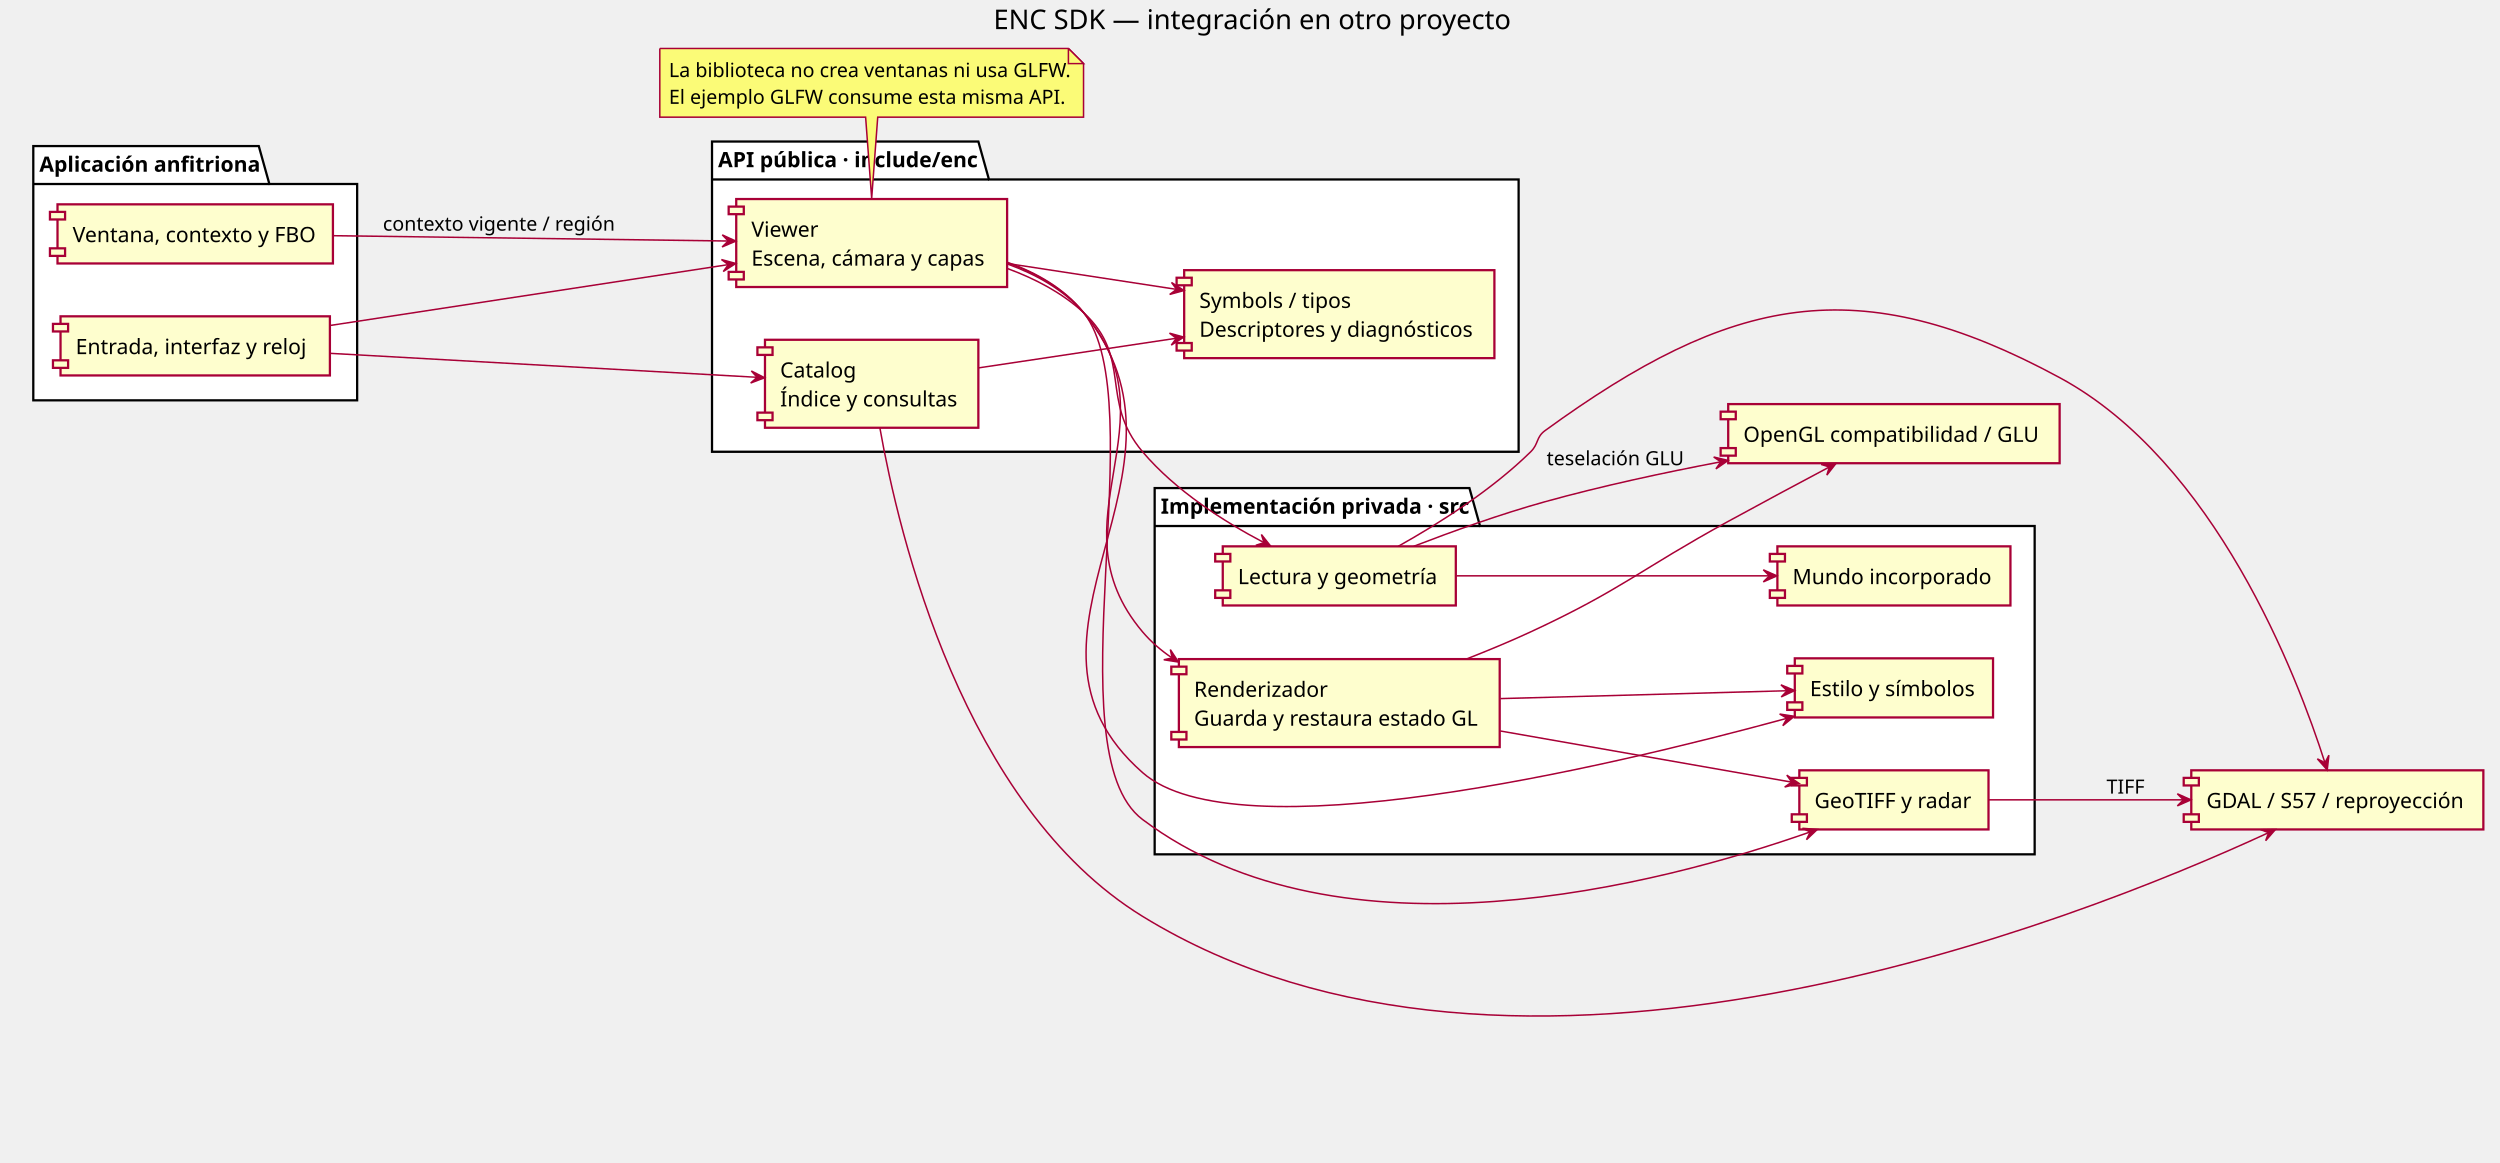
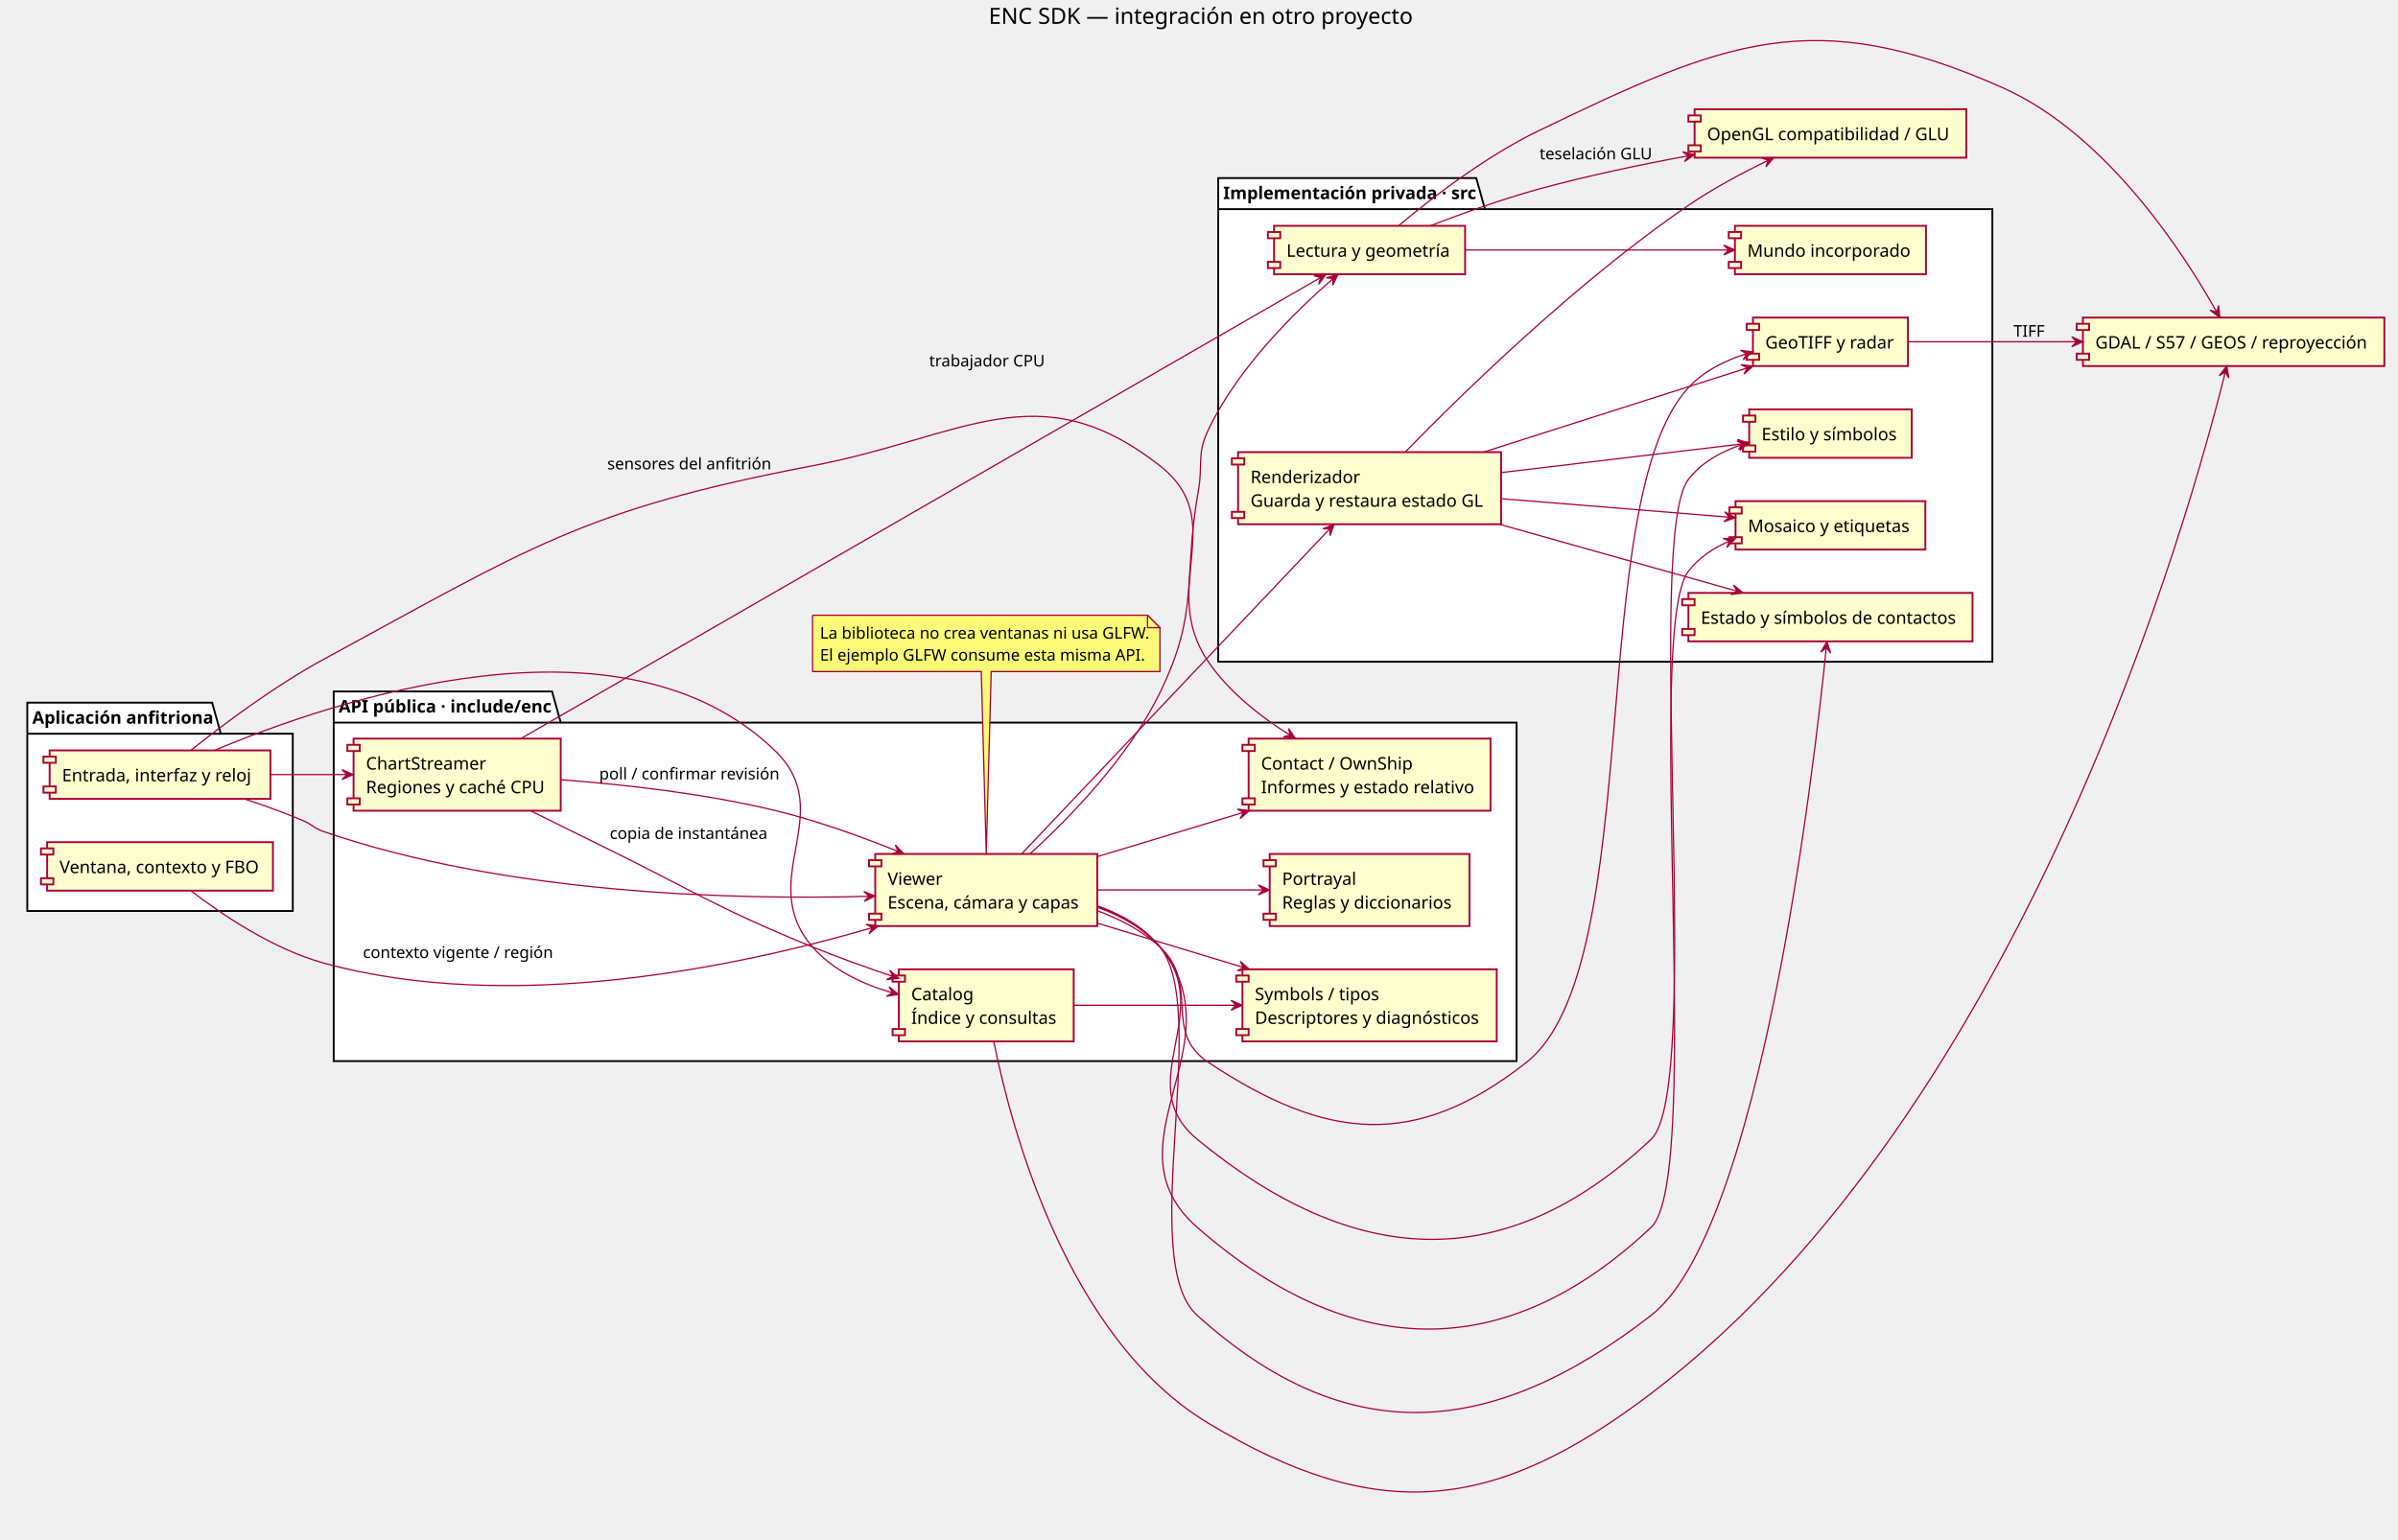
- <svg xmlns="http://www.w3.org/2000/svg" contentScriptType="application/ecmascript" contentStyleType="text/css" height="768px" preserveAspectRatio="none" style="width:1652px;height:768px;" version="1.1" viewBox="0 0 1652 768" width="1652px" zoomAndPan="magnify">
+ <svg xmlns="http://www.w3.org/2000/svg" contentScriptType="application/ecmascript" contentStyleType="text/css" height="1241px" preserveAspectRatio="none" style="width:1933px;height:1241px;" version="1.1" viewBox="0 0 1933 1241" width="1933px" zoomAndPan="magnify">
  <defs />
  <g>
-     <text fill="#000000" font-family="sans-serif" font-size="18" lengthAdjust="spacingAndGlyphs" textLength="346" x="656.5" y="19.242">ENC SDK — integración en otro proyecto</text>
-     <polygon fill="#FFFFFF" points="22,96.526,171,96.526,178,121.594,236,121.594,236,264.526,22,264.526,22,96.526" style="stroke: #000000; stroke-width: 1.5;" />
-     <line style="stroke: #000000; stroke-width: 1.5;" x1="22" x2="178" y1="121.594" y2="121.594" />
-     <text fill="#000000" font-family="sans-serif" font-size="14" font-weight="bold" lengthAdjust="spacingAndGlyphs" textLength="143" x="26" y="113.492">Aplicación anfitriona</text>
-     <polygon fill="#FFFFFF" points="470.5,93.526,646.5,93.526,653.5,118.594,1003.5,118.594,1003.5,298.526,470.5,298.526,470.5,93.526" style="stroke: #000000; stroke-width: 1.5;" />
-     <line style="stroke: #000000; stroke-width: 1.5;" x1="470.5" x2="653.5" y1="118.594" y2="118.594" />
-     <text fill="#000000" font-family="sans-serif" font-size="14" font-weight="bold" lengthAdjust="spacingAndGlyphs" textLength="170" x="474.5" y="110.492">API pública · include/enc</text>
-     <polygon fill="#FFFFFF" points="763,322.526,971,322.526,978,347.594,1344.5,347.594,1344.5,564.526,763,564.526,763,322.526" style="stroke: #000000; stroke-width: 1.5;" />
-     <line style="stroke: #000000; stroke-width: 1.5;" x1="763" x2="978" y1="347.594" y2="347.594" />
-     <text fill="#000000" font-family="sans-serif" font-size="14" font-weight="bold" lengthAdjust="spacingAndGlyphs" textLength="202" x="767" y="339.492">Implementación privada · src</text>
-     <rect fill="#FEFECE" height="39.068" style="stroke: #A80036; stroke-width: 1.5;" width="182" x="38" y="135.026" />
-     <rect fill="#FEFECE" height="5" style="stroke: #A80036; stroke-width: 1.5;" width="10" x="33" y="140.026" />
-     <rect fill="#FEFECE" height="5" style="stroke: #A80036; stroke-width: 1.5;" width="10" x="33" y="164.094" />
-     <text fill="#000000" font-family="sans-serif" font-size="14" lengthAdjust="spacingAndGlyphs" textLength="162" x="48" y="159.992">Ventana, contexto y FBO</text>
-     <rect fill="#FEFECE" height="39.068" style="stroke: #A80036; stroke-width: 1.5;" width="178" x="40" y="209.026" />
-     <rect fill="#FEFECE" height="5" style="stroke: #A80036; stroke-width: 1.5;" width="10" x="35" y="214.026" />
-     <rect fill="#FEFECE" height="5" style="stroke: #A80036; stroke-width: 1.5;" width="10" x="35" y="238.094" />
-     <text fill="#000000" font-family="sans-serif" font-size="14" lengthAdjust="spacingAndGlyphs" textLength="158" x="50" y="233.992">Entrada, interfaz y reloj</text>
-     <rect fill="#FEFECE" height="58.136" style="stroke: #A80036; stroke-width: 1.5;" width="141" x="505.5" y="224.526" />
-     <rect fill="#FEFECE" height="5" style="stroke: #A80036; stroke-width: 1.5;" width="10" x="500.5" y="229.526" />
-     <rect fill="#FEFECE" height="5" style="stroke: #A80036; stroke-width: 1.5;" width="10" x="500.5" y="272.662" />
-     <text fill="#000000" font-family="sans-serif" font-size="14" lengthAdjust="spacingAndGlyphs" textLength="51" x="515.5" y="249.492">Catalog</text>
-     <text fill="#000000" font-family="sans-serif" font-size="14" lengthAdjust="spacingAndGlyphs" textLength="121" x="515.5" y="268.56">Índice y consultas</text>
-     <rect fill="#FEFECE" height="58.136" style="stroke: #A80036; stroke-width: 1.5;" width="179" x="486.5" y="131.526" />
-     <rect fill="#FEFECE" height="5" style="stroke: #A80036; stroke-width: 1.5;" width="10" x="481.5" y="136.526" />
-     <rect fill="#FEFECE" height="5" style="stroke: #A80036; stroke-width: 1.5;" width="10" x="481.5" y="179.662" />
-     <text fill="#000000" font-family="sans-serif" font-size="14" lengthAdjust="spacingAndGlyphs" textLength="45" x="496.5" y="156.492">Viewer</text>
-     <text fill="#000000" font-family="sans-serif" font-size="14" lengthAdjust="spacingAndGlyphs" textLength="159" x="496.5" y="175.56">Escena, cámara y capas</text>
-     <rect fill="#FEFECE" height="58.136" style="stroke: #A80036; stroke-width: 1.5;" width="205" x="782.5" y="178.526" />
-     <rect fill="#FEFECE" height="5" style="stroke: #A80036; stroke-width: 1.5;" width="10" x="777.5" y="183.526" />
-     <rect fill="#FEFECE" height="5" style="stroke: #A80036; stroke-width: 1.5;" width="10" x="777.5" y="226.662" />
-     <text fill="#000000" font-family="sans-serif" font-size="14" lengthAdjust="spacingAndGlyphs" textLength="102" x="792.5" y="203.492">Symbols / tipos</text>
-     <text fill="#000000" font-family="sans-serif" font-size="14" lengthAdjust="spacingAndGlyphs" textLength="185" x="792.5" y="222.56">Descriptores y diagnósticos</text>
-     <rect fill="#FEFECE" height="39.068" style="stroke: #A80036; stroke-width: 1.5;" width="154" x="808" y="361.026" />
-     <rect fill="#FEFECE" height="5" style="stroke: #A80036; stroke-width: 1.5;" width="10" x="803" y="366.026" />
-     <rect fill="#FEFECE" height="5" style="stroke: #A80036; stroke-width: 1.5;" width="10" x="803" y="390.094" />
-     <text fill="#000000" font-family="sans-serif" font-size="14" lengthAdjust="spacingAndGlyphs" textLength="134" x="818" y="385.992">Lectura y geometría</text>
-     <rect fill="#FEFECE" height="39.068" style="stroke: #A80036; stroke-width: 1.5;" width="131" x="1186" y="435.026" />
-     <rect fill="#FEFECE" height="5" style="stroke: #A80036; stroke-width: 1.5;" width="10" x="1181" y="440.026" />
-     <rect fill="#FEFECE" height="5" style="stroke: #A80036; stroke-width: 1.5;" width="10" x="1181" y="464.094" />
-     <text fill="#000000" font-family="sans-serif" font-size="14" lengthAdjust="spacingAndGlyphs" textLength="111" x="1196" y="459.992">Estilo y símbolos</text>
-     <rect fill="#FEFECE" height="39.068" style="stroke: #A80036; stroke-width: 1.5;" width="125" x="1189" y="509.026" />
-     <rect fill="#FEFECE" height="5" style="stroke: #A80036; stroke-width: 1.5;" width="10" x="1184" y="514.026" />
-     <rect fill="#FEFECE" height="5" style="stroke: #A80036; stroke-width: 1.5;" width="10" x="1184" y="538.094" />
-     <text fill="#000000" font-family="sans-serif" font-size="14" lengthAdjust="spacingAndGlyphs" textLength="105" x="1199" y="533.992">GeoTIFF y radar</text>
-     <rect fill="#FEFECE" height="58.136" style="stroke: #A80036; stroke-width: 1.5;" width="212" x="779" y="435.526" />
-     <rect fill="#FEFECE" height="5" style="stroke: #A80036; stroke-width: 1.5;" width="10" x="774" y="440.526" />
-     <rect fill="#FEFECE" height="5" style="stroke: #A80036; stroke-width: 1.5;" width="10" x="774" y="483.662" />
-     <text fill="#000000" font-family="sans-serif" font-size="14" lengthAdjust="spacingAndGlyphs" textLength="91" x="789" y="460.492">Renderizador</text>
-     <text fill="#000000" font-family="sans-serif" font-size="14" lengthAdjust="spacingAndGlyphs" textLength="192" x="789" y="479.56">Guarda y restaura estado GL</text>
-     <rect fill="#FEFECE" height="39.068" style="stroke: #A80036; stroke-width: 1.5;" width="154" x="1174.5" y="361.026" />
-     <rect fill="#FEFECE" height="5" style="stroke: #A80036; stroke-width: 1.5;" width="10" x="1169.5" y="366.026" />
-     <rect fill="#FEFECE" height="5" style="stroke: #A80036; stroke-width: 1.5;" width="10" x="1169.5" y="390.094" />
-     <text fill="#000000" font-family="sans-serif" font-size="14" lengthAdjust="spacingAndGlyphs" textLength="134" x="1184.5" y="385.992">Mundo incorporado</text>
-     <rect fill="#FEFECE" height="39.068" style="stroke: #A80036; stroke-width: 1.5;" width="193" x="1448" y="509.026" />
-     <rect fill="#FEFECE" height="5" style="stroke: #A80036; stroke-width: 1.5;" width="10" x="1443" y="514.026" />
-     <rect fill="#FEFECE" height="5" style="stroke: #A80036; stroke-width: 1.5;" width="10" x="1443" y="538.094" />
-     <text fill="#000000" font-family="sans-serif" font-size="14" lengthAdjust="spacingAndGlyphs" textLength="173" x="1458" y="533.992">GDAL / S57 / reproyección</text>
-     <rect fill="#FEFECE" height="39.068" style="stroke: #A80036; stroke-width: 1.5;" width="219" x="1142" y="267.026" />
-     <rect fill="#FEFECE" height="5" style="stroke: #A80036; stroke-width: 1.5;" width="10" x="1137" y="272.026" />
-     <rect fill="#FEFECE" height="5" style="stroke: #A80036; stroke-width: 1.5;" width="10" x="1137" y="296.094" />
-     <text fill="#000000" font-family="sans-serif" font-size="14" lengthAdjust="spacingAndGlyphs" textLength="199" x="1152" y="291.992">OpenGL compatibilidad / GLU</text>
-     <path d="M436,32.026 L436,77.438 A0,0 0 0 0 436,77.438 L572,77.438 L576,131.126 L580,77.438 L716,77.438 A0,0 0 0 0 716,77.438 L716,42.026 L706,32.026 L436,32.026 A0,0 0 0 0 436,32.026 " fill="#FBFB77" style="stroke: #A80036; stroke-width: 1.0;" />
-     <path d="M706,32.026 L706,42.026 L716,42.026 L706,32.026 " fill="#FBFB77" style="stroke: #A80036; stroke-width: 1.0;" />
-     <text fill="#000000" font-family="sans-serif" font-size="13" lengthAdjust="spacingAndGlyphs" textLength="259" x="442" y="50.923">La biblioteca no crea ventanas ni usa GLFW.</text>
-     <text fill="#000000" font-family="sans-serif" font-size="13" lengthAdjust="spacingAndGlyphs" textLength="254" x="442" y="68.629">El ejemplo GLFW consume esta misma API.</text>
-     <path d="M218.18,233.486 C300.62,238.116 422.37,244.956 500.19,249.326 " fill="none" id="ui-&gt;catalog" style="stroke: #A80036; stroke-width: 1.0;" />
-     <polygon fill="#A80036" points="505.25,249.606,496.48,245.124,500.257,249.335,496.046,253.112,505.25,249.606" style="stroke: #A80036; stroke-width: 1.0;" />
-     <path d="M218.18,215.056 C294.18,203.436 403.57,186.726 481.17,174.866 " fill="none" id="ui-&gt;viewer" style="stroke: #A80036; stroke-width: 1.0;" />
-     <polygon fill="#A80036" points="486.23,174.096,476.728,171.505,481.288,174.853,477.939,179.412,486.23,174.096" style="stroke: #A80036; stroke-width: 1.0;" />
-     <path d="M220.05,155.746 C295.97,156.766 404.24,158.226 481.2,159.266 " fill="none" id="host-&gt;viewer" style="stroke: #A80036; stroke-width: 1.0;" />
-     <polygon fill="#A80036" points="486.22,159.326,477.278,155.198,481.221,159.254,477.164,163.197,486.22,159.326" style="stroke: #A80036; stroke-width: 1.0;" />
-     <text fill="#000000" font-family="sans-serif" font-size="13" lengthAdjust="spacingAndGlyphs" textLength="152" x="253" y="152.423">contexto vigente / región</text>
-     <path d="M665.8,174.126 C700.57,179.446 740.76,185.596 777.1,191.166 " fill="none" id="viewer-&gt;types" style="stroke: #A80036; stroke-width: 1.0;" />
-     <polygon fill="#A80036" points="782.43,191.976,774.139,186.659,777.488,191.219,772.928,194.567,782.43,191.976" style="stroke: #A80036; stroke-width: 1.0;" />
-     <path d="M646.66,243.086 C685.25,237.306 734.02,229.996 777.31,223.516 " fill="none" id="catalog-&gt;types" style="stroke: #A80036; stroke-width: 1.0;" />
-     <polygon fill="#A80036" points="782.29,222.766,772.795,220.148,777.346,223.509,773.984,228.059,782.29,222.766" style="stroke: #A80036; stroke-width: 1.0;" />
-     <path d="M581.41,282.656 C593.83,353.156 636.29,532.536 755,605.526 C1000.24,756.326 1371.56,609.056 1498.85,550.326 " fill="none" id="catalog-&gt;gdal" style="stroke: #A80036; stroke-width: 1.0;" />
-     <polygon fill="#A80036" points="1503.64,548.106,1493.792,548.263,1499.104,550.209,1497.158,555.521,1503.64,548.106" style="stroke: #A80036; stroke-width: 1.0;" />
-     <path d="M665.82,177.486 C684.01,184.186 701.89,193.516 716,206.526 C748.65,236.626 726.3,264.636 755,298.526 C776.73,324.176 808.54,344.516 835.13,358.526 " fill="none" id="viewer-&gt;data" style="stroke: #A80036; stroke-width: 1.0;" />
-     <polygon fill="#A80036" points="839.69,360.896,833.536,353.206,835.25,358.597,829.859,360.31,839.69,360.896" style="stroke: #A80036; stroke-width: 1.0;" />
-     <path d="M665.78,173.736 C684.87,180.586 703.15,190.936 716,206.526 C802.64,311.636 652.73,420.546 755,510.526 C816.7,564.816 1059.44,507.776 1180.74,474.676 " fill="none" id="viewer-&gt;symbols" style="stroke: #A80036; stroke-width: 1.0;" />
-     <polygon fill="#A80036" points="1185.71,473.316,1175.975,471.82,1180.886,474.629,1178.076,479.539,1185.71,473.316" style="stroke: #A80036; stroke-width: 1.0;" />
-     <path d="M665.75,173.346 C684.96,180.206 703.3,190.646 716,206.526 C762.82,265.046 695.07,496.526 755,541.526 C886.28,640.116 1097.08,584.536 1195.97,549.826 " fill="none" id="viewer-&gt;overlays" style="stroke: #A80036; stroke-width: 1.0;" />
-     <polygon fill="#A80036" points="1200.88,548.086,1191.061,547.323,1196.167,549.757,1193.734,554.863,1200.88,548.086" style="stroke: #A80036; stroke-width: 1.0;" />
-     <path d="M665.53,174.376 C684.52,181.216 702.8,191.386 716,206.526 C778.67,278.416 693.41,344.716 755,417.526 C760.55,424.086 767.08,429.726 774.23,434.576 " fill="none" id="viewer-&gt;renderer" style="stroke: #A80036; stroke-width: 1.0;" />
-     <polygon fill="#A80036" points="778.75,437.496,773.362,429.251,774.551,434.782,769.02,435.97,778.75,437.496" style="stroke: #A80036; stroke-width: 1.0;" />
-     <path d="M923.94,361.006 C950.41,346.196 985.51,324.066 1011.5,298.526 C1016.86,293.256 1014.92,288.946 1021,284.526 C1143.92,195.266 1227.38,177.266 1361,249.526 C1463.79,305.116 1517.96,446.566 1536.27,503.866 " fill="none" id="data-&gt;gdal" style="stroke: #A80036; stroke-width: 1.0;" />
-     <polygon fill="#A80036" points="1537.83,508.816,1538.938,499.03,1536.326,504.047,1531.309,501.435,1537.83,508.816" style="stroke: #A80036; stroke-width: 1.0;" />
-     <path d="M934.15,360.996 C959.66,351.176 991.69,339.666 1021,331.526 C1058.35,321.156 1099.75,312.256 1137,305.186 " fill="none" id="data-&gt;gl" style="stroke: #A80036; stroke-width: 1.0;" />
-     <polygon fill="#A80036" points="1141.99,304.246,1132.404,301.986,1137.077,305.174,1133.889,309.847,1141.99,304.246" style="stroke: #A80036; stroke-width: 1.0;" />
-     <text fill="#000000" font-family="sans-serif" font-size="13" lengthAdjust="spacingAndGlyphs" textLength="89" x="1022" y="307.423">teselación GLU</text>
-     <path d="M962.41,380.526 C1022.92,380.526 1107.25,380.526 1169.03,380.526 " fill="none" id="data-&gt;world" style="stroke: #A80036; stroke-width: 1.0;" />
-     <polygon fill="#A80036" points="1174.19,380.526,1165.19,376.526,1169.19,380.526,1165.19,384.526,1174.19,380.526" style="stroke: #A80036; stroke-width: 1.0;" />
-     <path d="M1314.21,528.526 C1351.49,528.526 1399.89,528.526 1442.61,528.526 " fill="none" id="overlays-&gt;gdal" style="stroke: #A80036; stroke-width: 1.0;" />
-     <polygon fill="#A80036" points="1447.79,528.526,1438.79,524.526,1442.79,528.526,1438.79,532.526,1447.79,528.526" style="stroke: #A80036; stroke-width: 1.0;" />
-     <text fill="#000000" font-family="sans-serif" font-size="13" lengthAdjust="spacingAndGlyphs" textLength="25" x="1392" y="524.423">TIFF</text>
-     <path d="M969.09,435.436 C983.39,429.856 997.99,423.786 1011.5,417.526 C1071.79,389.566 1083.69,376.416 1142,344.526 C1163.95,332.526 1188.53,319.356 1208.74,308.616 " fill="none" id="renderer-&gt;gl" style="stroke: #A80036; stroke-width: 1.0;" />
-     <polygon fill="#A80036" points="1213.25,306.216,1203.425,306.902,1208.833,308.56,1207.176,313.968,1213.25,306.216" style="stroke: #A80036; stroke-width: 1.0;" />
-     <path d="M991.43,461.636 C1052.33,459.966 1127.24,457.906 1180.82,456.436 " fill="none" id="renderer-&gt;symbols" style="stroke: #A80036; stroke-width: 1.0;" />
-     <polygon fill="#A80036" points="1185.93,456.296,1176.83,452.529,1180.932,456.424,1177.036,460.526,1185.93,456.296" style="stroke: #A80036; stroke-width: 1.0;" />
-     <path d="M991.43,483.036 C1053.45,493.926 1130,507.366 1183.75,516.806 " fill="none" id="renderer-&gt;overlays" style="stroke: #A80036; stroke-width: 1.0;" />
-     <polygon fill="#A80036" points="1188.88,517.706,1180.714,512.2,1183.956,516.835,1179.321,520.078,1188.88,517.706" style="stroke: #A80036; stroke-width: 1.0;" />
+     <text fill="#000000" font-family="sans-serif" font-size="18" lengthAdjust="spacingAndGlyphs" textLength="346" x="797" y="19.242">ENC SDK — integración en otro proyecto</text>
+     <polygon fill="#FFFFFF" points="22,566.576,171,566.576,178,591.644,236,591.644,236,734.576,22,734.576,22,566.576" style="stroke: #000000; stroke-width: 1.5;" />
+     <line style="stroke: #000000; stroke-width: 1.5;" x1="22" x2="178" y1="591.644" y2="591.644" />
+     <text fill="#000000" font-family="sans-serif" font-size="14" font-weight="bold" lengthAdjust="spacingAndGlyphs" textLength="143" x="26" y="583.542">Aplicación anfitriona</text>
+     <polygon fill="#FFFFFF" points="269,557.576,445,557.576,452,582.644,1222.5,582.644,1222.5,855.576,269,855.576,269,557.576" style="stroke: #000000; stroke-width: 1.5;" />
+     <line style="stroke: #000000; stroke-width: 1.5;" x1="269" x2="452" y1="582.644" y2="582.644" />
+     <text fill="#000000" font-family="sans-serif" font-size="14" font-weight="bold" lengthAdjust="spacingAndGlyphs" textLength="170" x="273" y="574.542">API pública · include/enc</text>
+     <polygon fill="#FFFFFF" points="982,143.576,1190,143.576,1197,168.644,1606,168.644,1606,533.576,982,533.576,982,143.576" style="stroke: #000000; stroke-width: 1.5;" />
+     <line style="stroke: #000000; stroke-width: 1.5;" x1="982" x2="1197" y1="168.644" y2="168.644" />
+     <text fill="#000000" font-family="sans-serif" font-size="14" font-weight="bold" lengthAdjust="spacingAndGlyphs" textLength="202" x="986" y="160.542">Implementación privada · src</text>
+     <rect fill="#FEFECE" height="39.068" style="stroke: #A80036; stroke-width: 1.5;" width="182" x="38" y="679.076" />
+     <rect fill="#FEFECE" height="5" style="stroke: #A80036; stroke-width: 1.5;" width="10" x="33" y="684.076" />
+     <rect fill="#FEFECE" height="5" style="stroke: #A80036; stroke-width: 1.5;" width="10" x="33" y="708.144" />
+     <text fill="#000000" font-family="sans-serif" font-size="14" lengthAdjust="spacingAndGlyphs" textLength="162" x="48" y="704.042">Ventana, contexto y FBO</text>
+     <rect fill="#FEFECE" height="39.068" style="stroke: #A80036; stroke-width: 1.5;" width="178" x="40" y="605.076" />
+     <rect fill="#FEFECE" height="5" style="stroke: #A80036; stroke-width: 1.5;" width="10" x="35" y="610.076" />
+     <rect fill="#FEFECE" height="5" style="stroke: #A80036; stroke-width: 1.5;" width="10" x="35" y="634.144" />
+     <text fill="#000000" font-family="sans-serif" font-size="14" lengthAdjust="spacingAndGlyphs" textLength="158" x="50" y="630.042">Entrada, interfaz y reloj</text>
+     <rect fill="#FEFECE" height="58.136" style="stroke: #A80036; stroke-width: 1.5;" width="141" x="724.5" y="781.576" />
+     <rect fill="#FEFECE" height="5" style="stroke: #A80036; stroke-width: 1.5;" width="10" x="719.5" y="786.576" />
+     <rect fill="#FEFECE" height="5" style="stroke: #A80036; stroke-width: 1.5;" width="10" x="719.5" y="829.712" />
+     <text fill="#000000" font-family="sans-serif" font-size="14" lengthAdjust="spacingAndGlyphs" textLength="51" x="734.5" y="806.542">Catalog</text>
+     <text fill="#000000" font-family="sans-serif" font-size="14" lengthAdjust="spacingAndGlyphs" textLength="121" x="734.5" y="825.61">Índice y consultas</text>
+     <rect fill="#FEFECE" height="58.136" style="stroke: #A80036; stroke-width: 1.5;" width="179" x="705.5" y="688.576" />
+     <rect fill="#FEFECE" height="5" style="stroke: #A80036; stroke-width: 1.5;" width="10" x="700.5" y="693.576" />
+     <rect fill="#FEFECE" height="5" style="stroke: #A80036; stroke-width: 1.5;" width="10" x="700.5" y="736.712" />
+     <text fill="#000000" font-family="sans-serif" font-size="14" lengthAdjust="spacingAndGlyphs" textLength="45" x="715.5" y="713.542">Viewer</text>
+     <text fill="#000000" font-family="sans-serif" font-size="14" lengthAdjust="spacingAndGlyphs" textLength="159" x="715.5" y="732.61">Escena, cámara y capas</text>
+     <rect fill="#FEFECE" height="58.136" style="stroke: #A80036; stroke-width: 1.5;" width="167" x="285" y="595.576" />
+     <rect fill="#FEFECE" height="5" style="stroke: #A80036; stroke-width: 1.5;" width="10" x="280" y="600.576" />
+     <rect fill="#FEFECE" height="5" style="stroke: #A80036; stroke-width: 1.5;" width="10" x="280" y="643.712" />
+     <text fill="#000000" font-family="sans-serif" font-size="14" lengthAdjust="spacingAndGlyphs" textLength="99" x="295" y="620.542">ChartStreamer</text>
+     <text fill="#000000" font-family="sans-serif" font-size="14" lengthAdjust="spacingAndGlyphs" textLength="147" x="295" y="639.61">Regiones y caché CPU</text>
+     <rect fill="#FEFECE" height="58.136" style="stroke: #A80036; stroke-width: 1.5;" width="195" x="1006.5" y="595.576" />
+     <rect fill="#FEFECE" height="5" style="stroke: #A80036; stroke-width: 1.5;" width="10" x="1001.5" y="600.576" />
+     <rect fill="#FEFECE" height="5" style="stroke: #A80036; stroke-width: 1.5;" width="10" x="1001.5" y="643.712" />
+     <text fill="#000000" font-family="sans-serif" font-size="14" lengthAdjust="spacingAndGlyphs" textLength="125" x="1016.5" y="620.542">Contact / OwnShip</text>
+     <text fill="#000000" font-family="sans-serif" font-size="14" lengthAdjust="spacingAndGlyphs" textLength="175" x="1016.5" y="639.61">Informes y estado relativo</text>
+     <rect fill="#FEFECE" height="58.136" style="stroke: #A80036; stroke-width: 1.5;" width="161" x="1023.5" y="688.576" />
+     <rect fill="#FEFECE" height="5" style="stroke: #A80036; stroke-width: 1.5;" width="10" x="1018.5" y="693.576" />
+     <rect fill="#FEFECE" height="5" style="stroke: #A80036; stroke-width: 1.5;" width="10" x="1018.5" y="736.712" />
+     <text fill="#000000" font-family="sans-serif" font-size="14" lengthAdjust="spacingAndGlyphs" textLength="60" x="1033.5" y="713.542">Portrayal</text>
+     <text fill="#000000" font-family="sans-serif" font-size="14" lengthAdjust="spacingAndGlyphs" textLength="141" x="1033.5" y="732.61">Reglas y diccionarios</text>
+     <rect fill="#FEFECE" height="58.136" style="stroke: #A80036; stroke-width: 1.5;" width="205" x="1001.5" y="781.576" />
+     <rect fill="#FEFECE" height="5" style="stroke: #A80036; stroke-width: 1.5;" width="10" x="996.5" y="786.576" />
+     <rect fill="#FEFECE" height="5" style="stroke: #A80036; stroke-width: 1.5;" width="10" x="996.5" y="829.712" />
+     <text fill="#000000" font-family="sans-serif" font-size="14" lengthAdjust="spacingAndGlyphs" textLength="102" x="1011.5" y="806.542">Symbols / tipos</text>
+     <text fill="#000000" font-family="sans-serif" font-size="14" lengthAdjust="spacingAndGlyphs" textLength="185" x="1011.5" y="825.61">Descriptores y diagnósticos</text>
+     <rect fill="#FEFECE" height="39.068" style="stroke: #A80036; stroke-width: 1.5;" width="154" x="1027" y="182.076" />
+     <rect fill="#FEFECE" height="5" style="stroke: #A80036; stroke-width: 1.5;" width="10" x="1022" y="187.076" />
+     <rect fill="#FEFECE" height="5" style="stroke: #A80036; stroke-width: 1.5;" width="10" x="1022" y="211.144" />
+     <text fill="#000000" font-family="sans-serif" font-size="14" lengthAdjust="spacingAndGlyphs" textLength="134" x="1037" y="207.042">Lectura y geometría</text>
+     <rect fill="#FEFECE" height="39.068" style="stroke: #A80036; stroke-width: 1.5;" width="131" x="1410" y="330.076" />
+     <rect fill="#FEFECE" height="5" style="stroke: #A80036; stroke-width: 1.5;" width="10" x="1405" y="335.076" />
+     <rect fill="#FEFECE" height="5" style="stroke: #A80036; stroke-width: 1.5;" width="10" x="1405" y="359.144" />
+     <text fill="#000000" font-family="sans-serif" font-size="14" lengthAdjust="spacingAndGlyphs" textLength="111" x="1420" y="355.042">Estilo y símbolos</text>
+     <rect fill="#FEFECE" height="39.068" style="stroke: #A80036; stroke-width: 1.5;" width="153" x="1399" y="404.076" />
+     <rect fill="#FEFECE" height="5" style="stroke: #A80036; stroke-width: 1.5;" width="10" x="1394" y="409.076" />
+     <rect fill="#FEFECE" height="5" style="stroke: #A80036; stroke-width: 1.5;" width="10" x="1394" y="433.144" />
+     <text fill="#000000" font-family="sans-serif" font-size="14" lengthAdjust="spacingAndGlyphs" textLength="133" x="1409" y="429.042">Mosaico y etiquetas</text>
+     <rect fill="#FEFECE" height="39.068" style="stroke: #A80036; stroke-width: 1.5;" width="229" x="1361" y="478.076" />
+     <rect fill="#FEFECE" height="5" style="stroke: #A80036; stroke-width: 1.5;" width="10" x="1356" y="483.076" />
+     <rect fill="#FEFECE" height="5" style="stroke: #A80036; stroke-width: 1.5;" width="10" x="1356" y="507.144" />
+     <text fill="#000000" font-family="sans-serif" font-size="14" lengthAdjust="spacingAndGlyphs" textLength="209" x="1371" y="503.042">Estado y símbolos de contactos</text>
+     <rect fill="#FEFECE" height="39.068" style="stroke: #A80036; stroke-width: 1.5;" width="125" x="1413" y="256.076" />
+     <rect fill="#FEFECE" height="5" style="stroke: #A80036; stroke-width: 1.5;" width="10" x="1408" y="261.076" />
+     <rect fill="#FEFECE" height="5" style="stroke: #A80036; stroke-width: 1.5;" width="10" x="1408" y="285.144" />
+     <text fill="#000000" font-family="sans-serif" font-size="14" lengthAdjust="spacingAndGlyphs" textLength="105" x="1423" y="281.042">GeoTIFF y radar</text>
+     <rect fill="#FEFECE" height="58.136" style="stroke: #A80036; stroke-width: 1.5;" width="212" x="998" y="364.576" />
+     <rect fill="#FEFECE" height="5" style="stroke: #A80036; stroke-width: 1.5;" width="10" x="993" y="369.576" />
+     <rect fill="#FEFECE" height="5" style="stroke: #A80036; stroke-width: 1.5;" width="10" x="993" y="412.712" />
+     <text fill="#000000" font-family="sans-serif" font-size="14" lengthAdjust="spacingAndGlyphs" textLength="91" x="1008" y="389.542">Renderizador</text>
+     <text fill="#000000" font-family="sans-serif" font-size="14" lengthAdjust="spacingAndGlyphs" textLength="192" x="1008" y="408.61">Guarda y restaura estado GL</text>
+     <rect fill="#FEFECE" height="39.068" style="stroke: #A80036; stroke-width: 1.5;" width="154" x="1398.5" y="182.076" />
+     <rect fill="#FEFECE" height="5" style="stroke: #A80036; stroke-width: 1.5;" width="10" x="1393.5" y="187.076" />
+     <rect fill="#FEFECE" height="5" style="stroke: #A80036; stroke-width: 1.5;" width="10" x="1393.5" y="211.144" />
+     <text fill="#000000" font-family="sans-serif" font-size="14" lengthAdjust="spacingAndGlyphs" textLength="134" x="1408.5" y="207.042">Mundo incorporado</text>
+     <rect fill="#FEFECE" height="39.068" style="stroke: #A80036; stroke-width: 1.5;" width="243" x="1679" y="256.076" />
+     <rect fill="#FEFECE" height="5" style="stroke: #A80036; stroke-width: 1.5;" width="10" x="1674" y="261.076" />
+     <rect fill="#FEFECE" height="5" style="stroke: #A80036; stroke-width: 1.5;" width="10" x="1674" y="285.144" />
+     <text fill="#000000" font-family="sans-serif" font-size="14" lengthAdjust="spacingAndGlyphs" textLength="223" x="1689" y="281.042">GDAL / S57 / GEOS / reproyección</text>
+     <rect fill="#FEFECE" height="39.068" style="stroke: #A80036; stroke-width: 1.5;" width="219" x="1366" y="88.076" />
+     <rect fill="#FEFECE" height="5" style="stroke: #A80036; stroke-width: 1.5;" width="10" x="1361" y="93.076" />
+     <rect fill="#FEFECE" height="5" style="stroke: #A80036; stroke-width: 1.5;" width="10" x="1361" y="117.144" />
+     <text fill="#000000" font-family="sans-serif" font-size="14" lengthAdjust="spacingAndGlyphs" textLength="199" x="1376" y="113.042">OpenGL compatibilidad / GLU</text>
+     <path d="M655,496.076 L655,541.488 A0,0 0 0 0 655,541.488 L791,541.488 L795,688.426 L799,541.488 L935,541.488 A0,0 0 0 0 935,541.488 L935,506.076 L925,496.076 L655,496.076 A0,0 0 0 0 655,496.076 " fill="#FBFB77" style="stroke: #A80036; stroke-width: 1.0;" />
+     <path d="M925,496.076 L925,506.076 L935,506.076 L925,496.076 " fill="#FBFB77" style="stroke: #A80036; stroke-width: 1.0;" />
+     <text fill="#000000" font-family="sans-serif" font-size="13" lengthAdjust="spacingAndGlyphs" textLength="259" x="661" y="514.973">La biblioteca no crea ventanas ni usa GLFW.</text>
+     <text fill="#000000" font-family="sans-serif" font-size="13" lengthAdjust="spacingAndGlyphs" textLength="254" x="661" y="532.679">El ejemplo GLFW consume esta misma API.</text>
+     <path d="M173,605.026 C268.95,564.686 501.73,485.616 625,605.576 C676.22,655.426 608.07,709.656 655,763.576 C671.39,782.406 695.61,793.716 719.26,800.486 " fill="none" id="ui-&gt;catalog" style="stroke: #A80036; stroke-width: 1.0;" />
+     <polygon fill="#A80036" points="724.3,801.866,716.684,795.622,719.479,800.539,714.561,803.335,724.3,801.866" style="stroke: #A80036; stroke-width: 1.0;" />
+     <path d="M196.72,644.086 C212.42,649.266 228.96,655.206 244,661.576 C251.87,664.906 252.91,667.796 261,670.576 C408.46,721.216 591.66,725.656 700.36,722.706 " fill="none" id="ui-&gt;viewer" style="stroke: #A80036; stroke-width: 1.0;" />
+     <polygon fill="#A80036" points="705.48,722.566,696.369,718.824,700.482,722.709,696.598,726.821,705.48,722.566" style="stroke: #A80036; stroke-width: 1.0;" />
+     <path d="M218.1,624.576 C238.18,624.576 259.51,624.576 279.59,624.576 " fill="none" id="ui-&gt;streamer" style="stroke: #A80036; stroke-width: 1.0;" />
+     <polygon fill="#A80036" points="284.66,624.576,275.66,620.576,279.66,624.576,275.66,628.576,284.66,624.576" style="stroke: #A80036; stroke-width: 1.0;" />
+     <path d="M153.95,604.886 C179.38,584.646 221.29,553.126 261,531.576 C426.54,441.746 470,410.866 655,375.576 C777.24,352.256 837.03,298.846 935,375.576 C991.94,420.176 933.21,473.846 974,533.576 C990.59,557.866 1015.94,577.776 1039.79,592.726 " fill="none" id="ui-&gt;contacts" style="stroke: #A80036; stroke-width: 1.0;" />
+     <polygon fill="#A80036" points="1044.23,595.456,1038.686,587.316,1039.98,592.823,1034.473,594.116,1044.23,595.456" style="stroke: #A80036; stroke-width: 1.0;" />
+     <text fill="#000000" font-family="sans-serif" font-size="13" lengthAdjust="spacingAndGlyphs" textLength="128" x="489.5" y="378.473">sensores del anfitrión</text>
+     <path d="M452.1,628.726 C502.59,632.546 568.16,639.816 625,653.576 C658.29,661.636 693.91,674.456 723.83,686.516 " fill="none" id="streamer-&gt;viewer" style="stroke: #A80036; stroke-width: 1.0;" />
+     <polygon fill="#A80036" points="728.58,688.446,721.747,681.353,723.947,686.564,718.736,688.765,728.58,688.446" style="stroke: #A80036; stroke-width: 1.0;" />
+     <text fill="#000000" font-family="sans-serif" font-size="13" lengthAdjust="spacingAndGlyphs" textLength="141" x="483" y="628.473">poll / confirmar revisión</text>
+     <path d="M427.52,653.656 C445,662.366 464.26,671.906 482,680.576 C558.62,718.016 576.02,731.416 655,763.576 C675.73,772.016 698.6,780.196 719.7,787.306 " fill="none" id="streamer-&gt;catalog" style="stroke: #A80036; stroke-width: 1.0;" />
+     <polygon fill="#A80036" points="724.46,788.896,717.193,782.249,719.718,787.31,714.656,789.836,724.46,788.896" style="stroke: #A80036; stroke-width: 1.0;" />
+     <text fill="#000000" font-family="sans-serif" font-size="13" lengthAdjust="spacingAndGlyphs" textLength="124" x="491.5" y="676.473">copia de instantánea</text>
+     <path d="M419.92,595.496 C558.13,515.796 940.93,295.036 1064.21,223.946 " fill="none" id="streamer-&gt;data" style="stroke: #A80036; stroke-width: 1.0;" />
+     <polygon fill="#A80036" points="1068.83,221.276,1059.034,222.299,1064.497,223.77,1063.026,229.233,1068.83,221.276" style="stroke: #A80036; stroke-width: 1.0;" />
+     <text fill="#000000" font-family="sans-serif" font-size="13" lengthAdjust="spacingAndGlyphs" textLength="92" x="749" y="295.473">trabajador CPU</text>
+     <path d="M884.8,690.676 C921.49,679.556 964.22,666.616 1002.09,655.146 " fill="none" id="viewer-&gt;contacts" style="stroke: #A80036; stroke-width: 1.0;" />
+     <polygon fill="#A80036" points="1007.16,653.606,997.389,652.374,1002.373,655.049,999.698,660.034,1007.16,653.606" style="stroke: #A80036; stroke-width: 1.0;" />
+     <path d="M884.8,717.576 C926.83,717.576 976.78,717.576 1018.28,717.576 " fill="none" id="viewer-&gt;portrayal" style="stroke: #A80036; stroke-width: 1.0;" />
+     <polygon fill="#A80036" points="1023.3,717.576,1014.3,713.576,1018.3,717.576,1014.3,721.576,1023.3,717.576" style="stroke: #A80036; stroke-width: 1.0;" />
+     <path d="M153.76,718.156 C178.69,737.336 219.91,765.266 261,776.576 C412.32,818.216 595.47,779.426 702.91,748.086 " fill="none" id="host-&gt;viewer" style="stroke: #A80036; stroke-width: 1.0;" />
+     <polygon fill="#A80036" points="707.97,746.596,698.206,745.303,703.174,748.009,700.467,752.976,707.97,746.596" style="stroke: #A80036; stroke-width: 1.0;" />
+     <text fill="#000000" font-family="sans-serif" font-size="13" lengthAdjust="spacingAndGlyphs" textLength="152" x="292.5" y="772.473">contexto vigente / región</text>
+     <path d="M884.8,744.476 C921.49,755.586 964.22,768.536 1002.09,780.006 " fill="none" id="viewer-&gt;types" style="stroke: #A80036; stroke-width: 1.0;" />
+     <polygon fill="#A80036" points="1007.16,781.546,999.698,775.118,1002.373,780.103,997.389,782.778,1007.16,781.546" style="stroke: #A80036; stroke-width: 1.0;" />
+     <path d="M865.66,810.576 C904.17,810.576 952.83,810.576 996.05,810.576 " fill="none" id="catalog-&gt;types" style="stroke: #A80036; stroke-width: 1.0;" />
+     <polygon fill="#A80036" points="1001.29,810.576,992.29,806.576,996.29,810.576,992.29,814.576,1001.29,810.576" style="stroke: #A80036; stroke-width: 1.0;" />
+     <path d="M801.09,839.766 C814.77,908.226 859.39,1078.496 974,1147.576 C1110.2,1229.666 1204.43,1219.846 1331,1123.576 C1631.79,894.796 1765.48,414.386 1793.69,300.266 " fill="none" id="catalog-&gt;gdal" style="stroke: #A80036; stroke-width: 1.0;" />
+     <polygon fill="#A80036" points="1794.95,295.116,1788.93,302.911,1793.764,299.973,1796.701,304.808,1794.95,295.116" style="stroke: #A80036; stroke-width: 1.0;" />
+     <path d="M830.36,688.406 C862.63,659.016 909.64,610.656 935,558.576 C967.29,492.276 953.17,468.196 966,395.576 C969.84,373.846 964.51,366.496 974,346.576 C997.85,296.496 1044.36,250.866 1074.53,224.676 " fill="none" id="viewer-&gt;data" style="stroke: #A80036; stroke-width: 1.0;" />
+     <polygon fill="#A80036" points="1078.5,221.266,1069.063,224.086,1074.704,224.52,1074.27,230.16,1078.5,221.266" style="stroke: #A80036; stroke-width: 1.0;" />
+     <path d="M884.8,731.636 C903.66,738.466 921.82,748.586 935,763.576 C981.33,816.266 910.88,873.916 965,918.576 C1090.48,1022.096 1212.78,1030.316 1331,918.576 C1374.03,877.906 1324.89,433.486 1361,386.576 C1371.86,372.466 1388.22,363.656 1405.16,358.186 " fill="none" id="viewer-&gt;symbols" style="stroke: #A80036; stroke-width: 1.0;" />
+     <polygon fill="#A80036" points="1409.95,356.726,1400.175,355.521,1405.167,358.182,1402.505,363.174,1409.95,356.726" style="stroke: #A80036; stroke-width: 1.0;" />
+     <path d="M884.73,730.826 C903.82,737.676 922.11,748.006 935,763.576 C999.62,841.616 888.78,922.806 965,989.576 C1087.36,1096.766 1212.77,1101.296 1331,989.576 C1373.79,949.136 1325.08,507.216 1361,460.576 C1369.45,449.606 1381.21,441.836 1393.99,436.356 " fill="none" id="viewer-&gt;mosaic" style="stroke: #A80036; stroke-width: 1.0;" />
+     <polygon fill="#A80036" points="1398.74,434.436,1388.897,434.091,1394.103,436.305,1391.888,441.51,1398.74,434.436" style="stroke: #A80036; stroke-width: 1.0;" />
+     <path d="M884.72,730.406 C903.93,737.266 922.28,747.706 935,763.576 C976.5,815.326 915.79,1016.086 965,1060.576 C1085.66,1169.666 1202.56,1160.386 1331,1060.576 C1419.03,992.166 1462.03,622.146 1472.13,522.376 " fill="none" id="viewer-&gt;tracking" style="stroke: #A80036; stroke-width: 1.0;" />
+     <polygon fill="#A80036" points="1472.64,517.276,1467.759,525.83,1472.14,522.251,1475.719,526.631,1472.64,517.276" style="stroke: #A80036; stroke-width: 1.0;" />
+     <path d="M884.85,734.496 C903.05,741.196 920.91,750.536 935,763.576 C967.9,794.016 936.68,831.756 974,856.576 C1068.93,919.706 1140.98,927.156 1230.5,856.576 C1328.12,779.596 1276.66,403.916 1361,312.576 C1373.34,299.216 1390.55,290.666 1407.85,285.196 " fill="none" id="viewer-&gt;overlays" style="stroke: #A80036; stroke-width: 1.0;" />
+     <polygon fill="#A80036" points="1412.73,283.736,1402.962,282.477,1407.939,285.166,1405.25,290.143,1412.73,283.736" style="stroke: #A80036; stroke-width: 1.0;" />
+     <path d="M823.51,688.536 C880.66,628.226 1011.86,489.766 1071.93,426.366 " fill="none" id="viewer-&gt;renderer" style="stroke: #A80036; stroke-width: 1.0;" />
+     <polygon fill="#A80036" points="1075.44,422.666,1066.344,426.442,1071.998,426.293,1072.147,431.948,1075.44,422.666" style="stroke: #A80036; stroke-width: 1.0;" />
+     <path d="M1127.38,182.016 C1153.01,160.536 1197.01,126.336 1240,105.576 C1390.34,32.976 1461.4,2.856 1614,70.576 C1698.83,108.216 1761.34,205.946 1786.85,251.516 " fill="none" id="data-&gt;gdal" style="stroke: #A80036; stroke-width: 1.0;" />
+     <polygon fill="#A80036" points="1789.35,256.026,1788.476,246.216,1786.922,251.655,1781.483,250.101,1789.35,256.026" style="stroke: #A80036; stroke-width: 1.0;" />
+     <path d="M1153.14,181.996 C1178.64,172.166 1210.67,160.656 1240,152.576 C1278.92,141.846 1322.16,132.776 1360.8,125.646 " fill="none" id="data-&gt;gl" style="stroke: #A80036; stroke-width: 1.0;" />
+     <polygon fill="#A80036" points="1365.98,124.696,1356.4,122.409,1361.064,125.61,1357.863,130.274,1365.98,124.696" style="stroke: #A80036; stroke-width: 1.0;" />
+     <text fill="#000000" font-family="sans-serif" font-size="13" lengthAdjust="spacingAndGlyphs" textLength="89" x="1241" y="128.473">teselación GLU</text>
+     <path d="M1181.11,201.576 C1242.96,201.576 1330.01,201.576 1393.21,201.576 " fill="none" id="data-&gt;world" style="stroke: #A80036; stroke-width: 1.0;" />
+     <polygon fill="#A80036" points="1398.49,201.576,1389.49,197.576,1393.49,201.576,1389.49,205.576,1398.49,201.576" style="stroke: #A80036; stroke-width: 1.0;" />
+     <path d="M1538.01,275.576 C1576.43,275.576 1627.28,275.576 1673.92,275.576 " fill="none" id="overlays-&gt;gdal" style="stroke: #A80036; stroke-width: 1.0;" />
+     <polygon fill="#A80036" points="1679,275.576,1670,271.576,1674,275.576,1670,279.576,1679,275.576" style="stroke: #A80036; stroke-width: 1.0;" />
+     <text fill="#000000" font-family="sans-serif" font-size="13" lengthAdjust="spacingAndGlyphs" textLength="25" x="1623" y="271.473">TIFF</text>
+     <path d="M1132.91,364.286 C1177.91,318.146 1270.62,227.406 1361,165.576 C1381.04,151.866 1404.74,139.256 1425.29,129.316 " fill="none" id="renderer-&gt;gl" style="stroke: #A80036; stroke-width: 1.0;" />
+     <polygon fill="#A80036" points="1429.9,127.116,1420.055,127.387,1425.389,129.272,1423.504,134.605,1429.9,127.116" style="stroke: #A80036; stroke-width: 1.0;" />
+     <path d="M1210.39,381.026 C1272.69,373.606 1349.86,364.416 1404.66,357.886 " fill="none" id="renderer-&gt;symbols" style="stroke: #A80036; stroke-width: 1.0;" />
+     <polygon fill="#A80036" points="1409.89,357.266,1400.484,354.346,1404.924,357.851,1401.42,362.291,1409.89,357.266" style="stroke: #A80036; stroke-width: 1.0;" />
+     <path d="M1195.86,364.556 C1261.64,343.546 1349.05,315.636 1408.3,296.716 " fill="none" id="renderer-&gt;overlays" style="stroke: #A80036; stroke-width: 1.0;" />
+     <polygon fill="#A80036" points="1413.23,295.136,1403.441,294.054,1408.466,296.652,1405.867,301.677,1413.23,295.136" style="stroke: #A80036; stroke-width: 1.0;" />
+     <path d="M1210.39,402.126 C1268.66,406.866 1339.94,412.646 1393.76,417.016 " fill="none" id="renderer-&gt;mosaic" style="stroke: #A80036; stroke-width: 1.0;" />
+     <polygon fill="#A80036" points="1398.91,417.436,1390.272,412.704,1393.927,417.022,1389.61,420.677,1398.91,417.436" style="stroke: #A80036; stroke-width: 1.0;" />
+     <path d="M1208.42,422.686 C1269.35,439.836 1345.02,461.126 1400.07,476.626 " fill="none" id="renderer-&gt;tracking" style="stroke: #A80036; stroke-width: 1.0;" />
+     <polygon fill="#A80036" points="1405,478.016,1397.423,471.724,1400.188,476.659,1395.252,479.424,1405,478.016" style="stroke: #A80036; stroke-width: 1.0;" />
  </g>
</svg>
